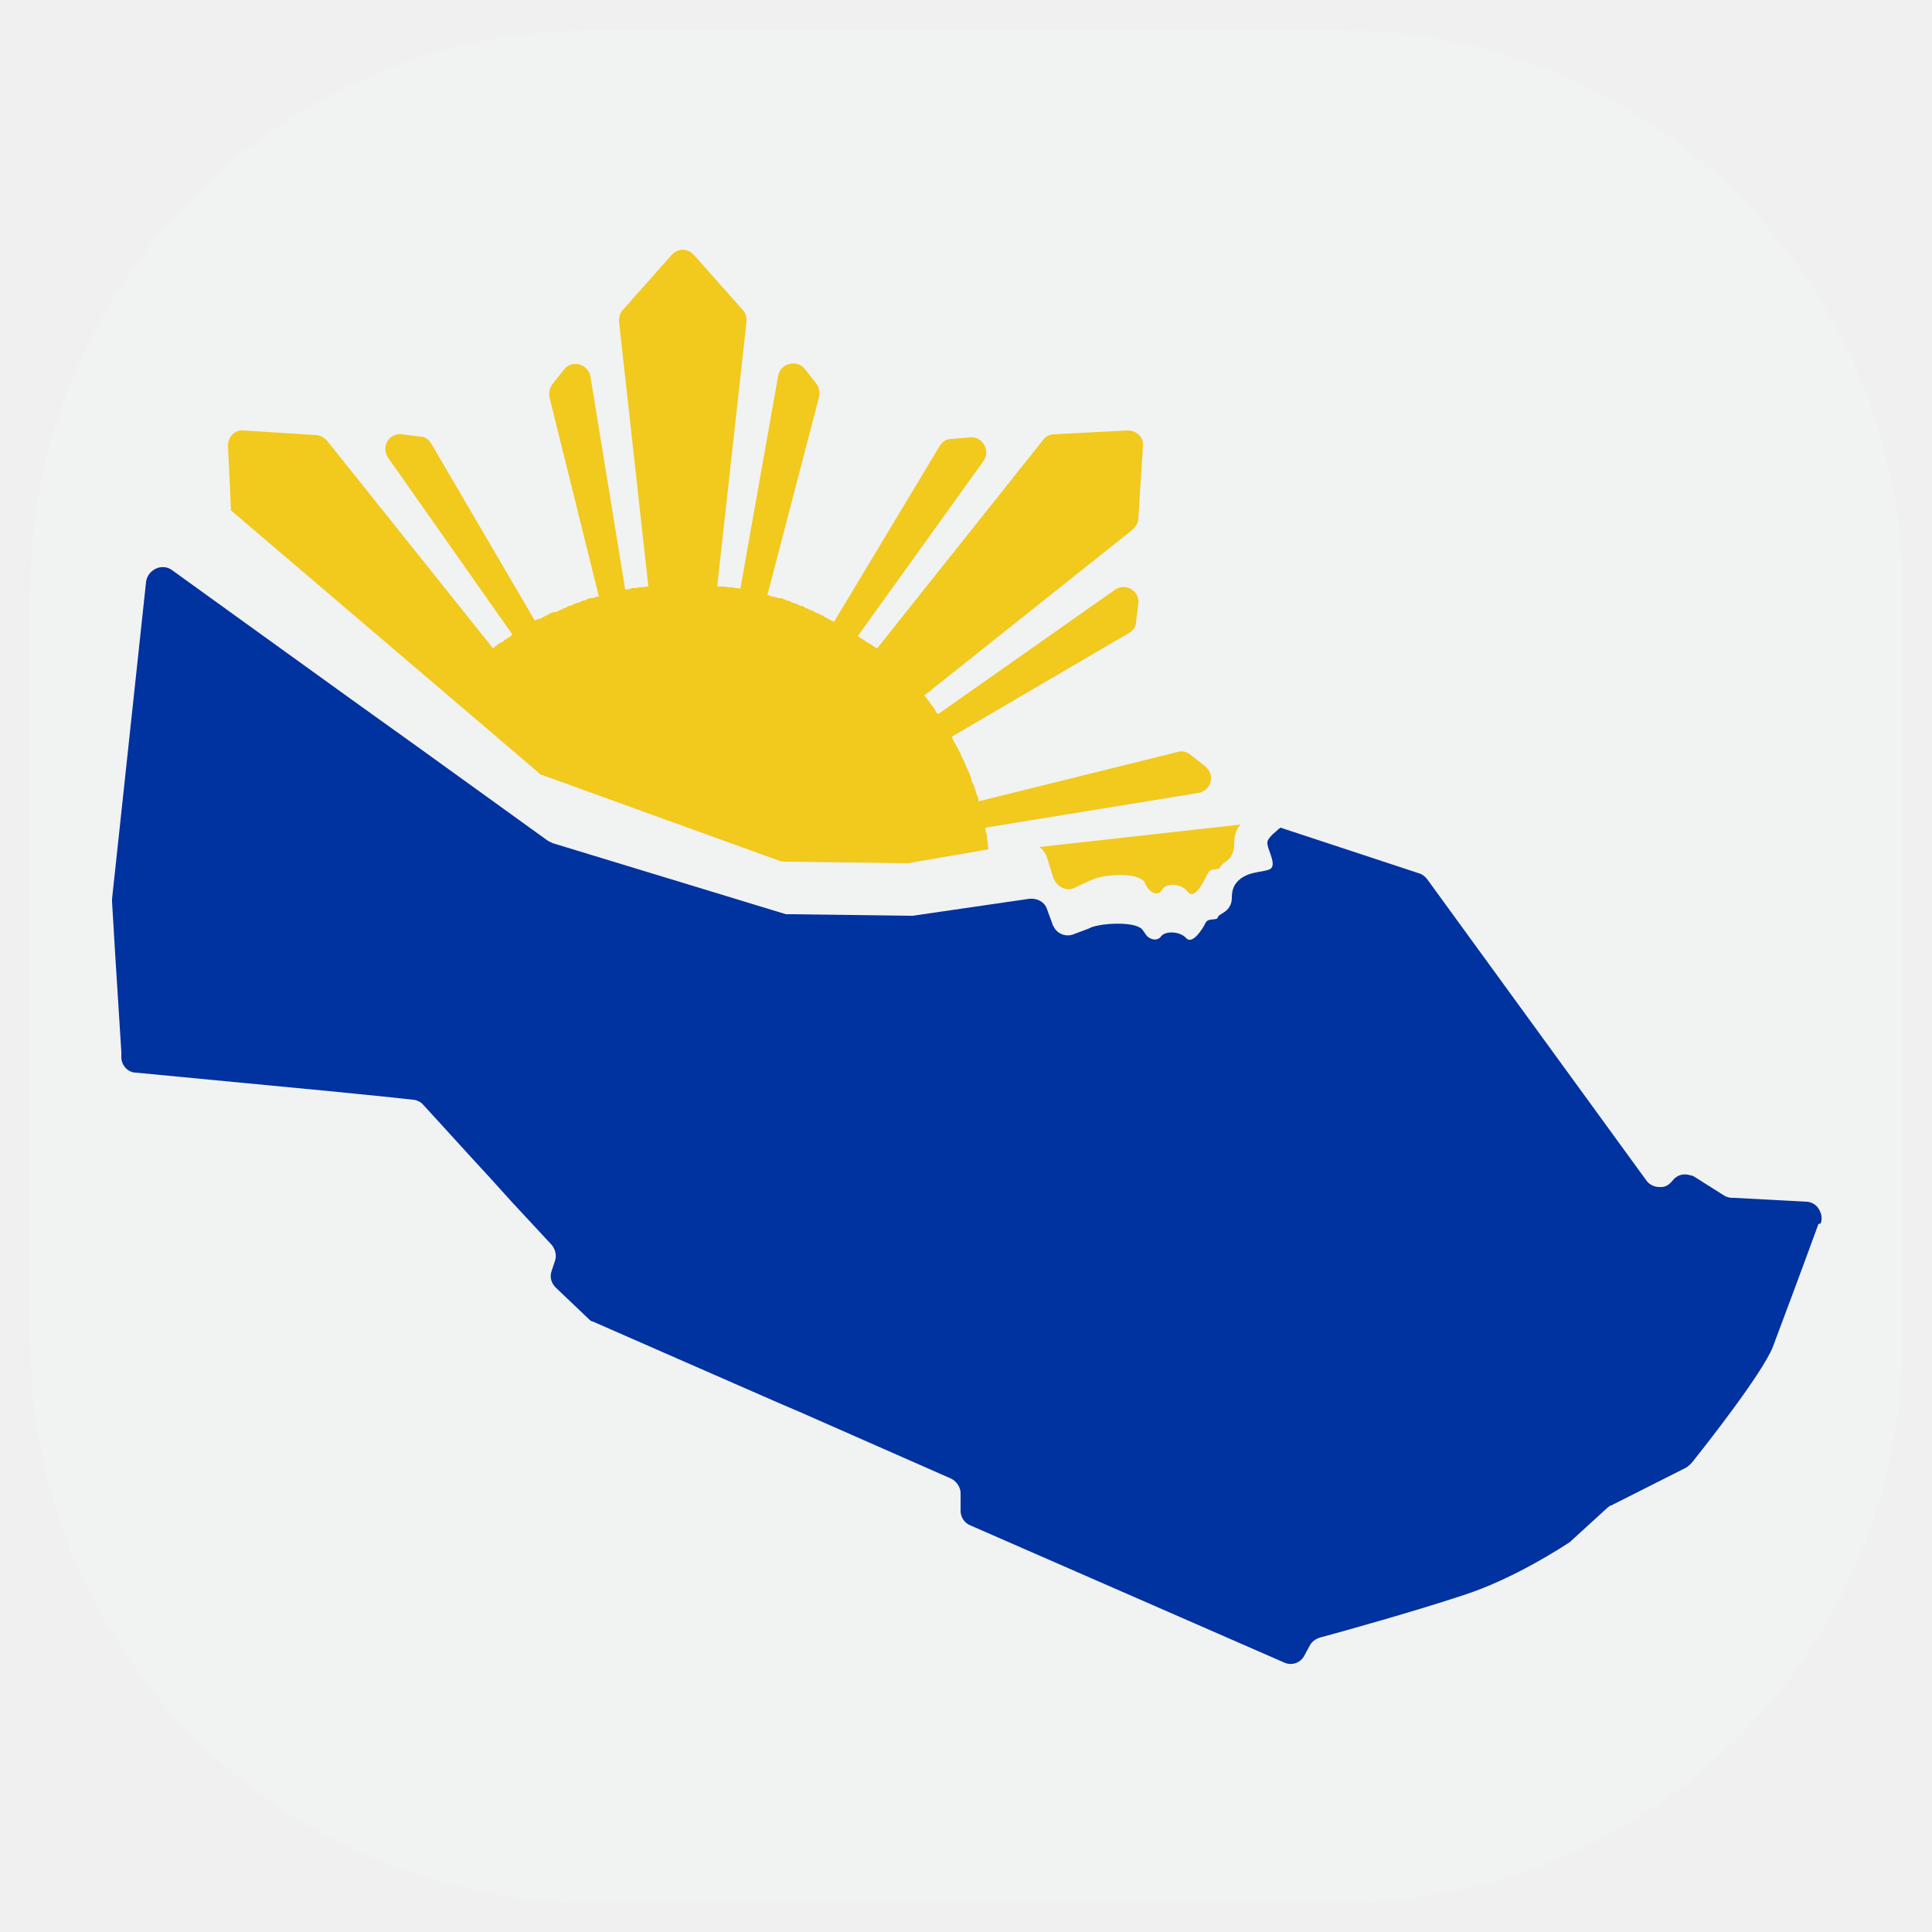
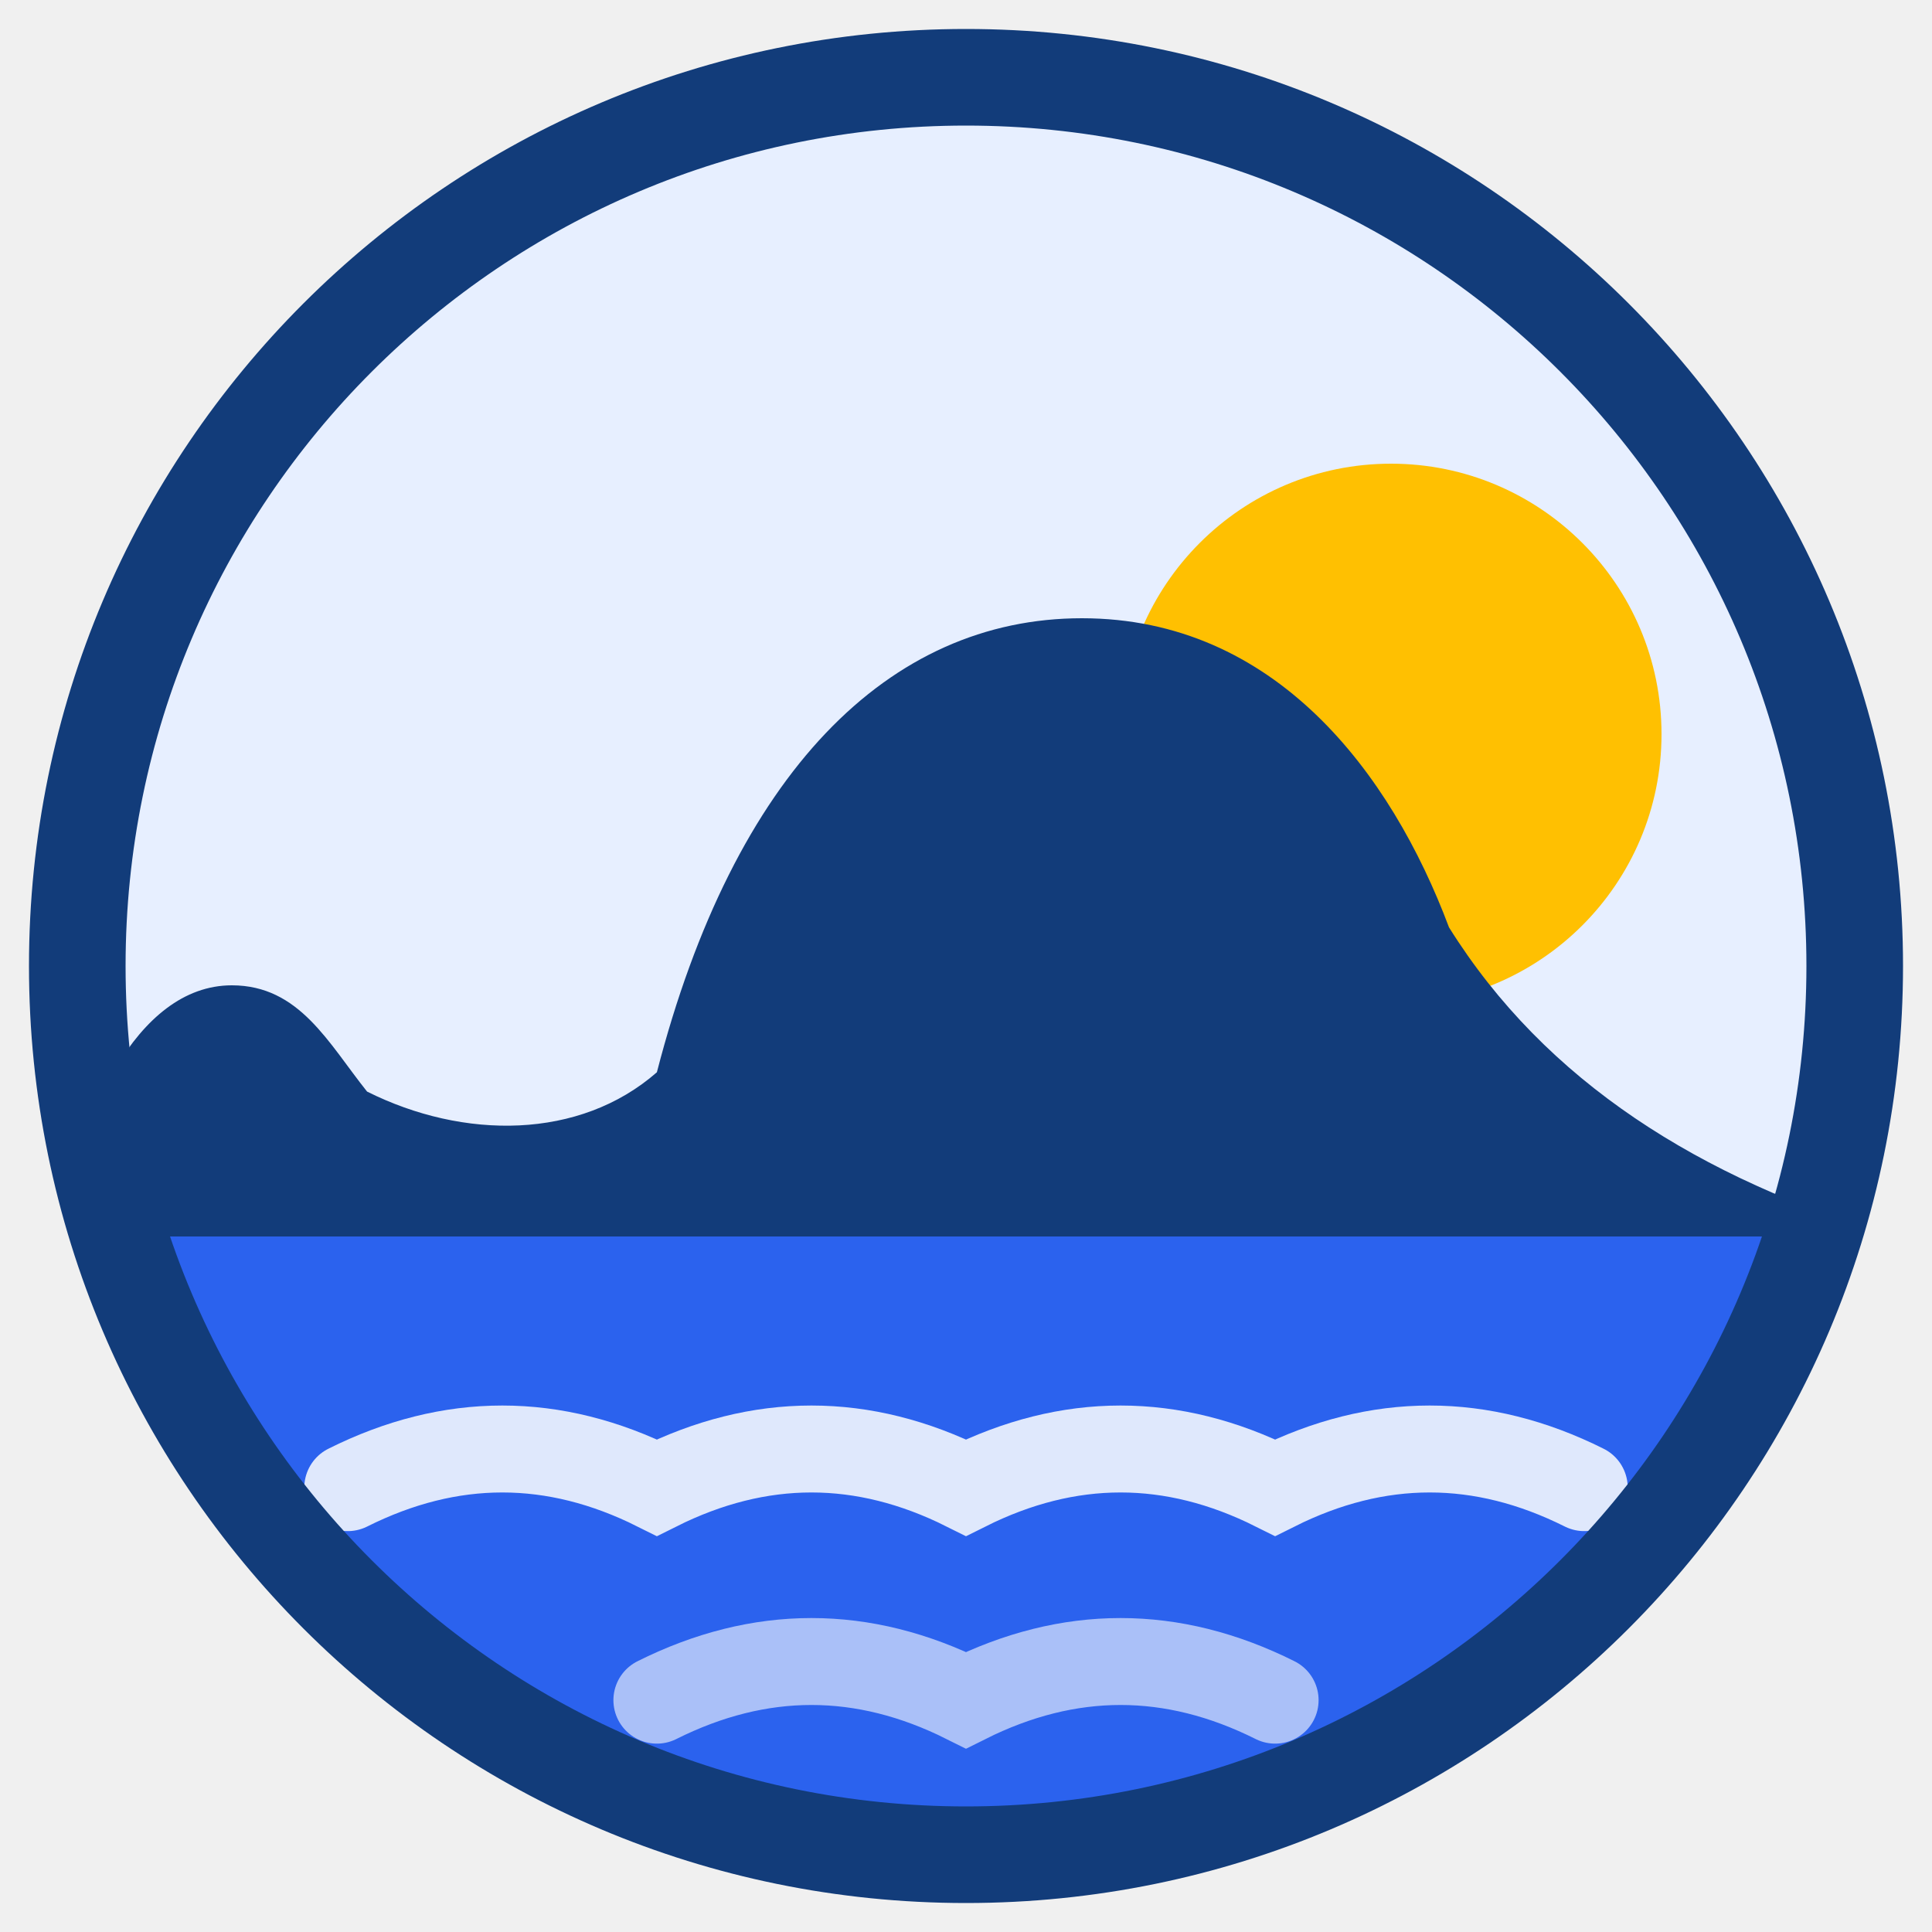
- <svg xmlns="http://www.w3.org/2000/svg" id="better-mati" version="1.1" viewBox="0 0 250 250">
+ <svg xmlns="http://www.w3.org/2000/svg" viewBox="0 0 100 100">
  <defs>
-     <style>
-       .st0 {
-         fill: #f2c91d;
-       }
- 
-       .st1 {
-         fill: #f1f2f2;
-       }
- 
-       .st2 {
-         fill: #0032a0;
-       }
-     </style>
+     <clipPath id="bm">
+       <circle cx="50" cy="50" r="46" />
+     </clipPath>
  </defs>
-   <rect class="st1" x="3.9" y="3.9" width="242.3" height="242.3" rx="72.8" ry="72.8" />
-   <g>
-     <path class="st0" d="M29.9,66.1l-.4-8.4c0-1.2.9-2.1,2-2l9.4.6c.5,0,1,.3,1.4.7l21.5,26.9c.1,0,.2-.2.3-.3,0,0,.1,0,.2-.1.2-.2.4-.3.6-.4,0,0,0,0,.2-.1.2-.2.5-.4.7-.5.2-.1.4-.3.5-.4l-16.1-22.9c-.9-1.4.1-3.2,1.8-3l2.4.3c.6,0,1.1.4,1.4.9l13.4,22.9c.1,0,.3-.2.4-.2,0,0,.1,0,.2,0,.3-.1.5-.3.8-.4.2-.1.5-.3.7-.4t0,0c0,0,.2,0,.3-.1,0,0,0,0,.1,0,0,0,.1,0,.2,0,.1,0,.3-.1.4-.2.2,0,.4-.2.7-.3.2,0,.4-.2.6-.3,0,0,0,0,.1,0,.2,0,.5-.2.7-.3,0,0,.2,0,.3-.1.3,0,.5-.2.8-.3.3,0,.5-.2.8-.3,0,0,.2,0,.3,0,.2,0,.4-.1.6-.2,0,0,.2,0,.3,0,0,0,0,0,0,0,0,0,0,0,0,0l-6.4-25.8c-.1-.6,0-1.2.4-1.7l1.5-1.9c1-1.3,3.1-.7,3.4.9l4.5,27.6h0c.3,0,.6-.1.9-.2,0,0,0,0,0,0,.3,0,.6,0,.9-.1.3,0,.6,0,.9-.1,0,0,.2,0,.3,0l-3.8-34.3c0-.5.1-1.1.5-1.5l6.3-7.1c.8-.9,2.1-.9,2.9,0l6.3,7.1c.4.4.5.9.5,1.5l-3.8,34.3c.2,0,.4,0,.6,0,.3,0,.6,0,.9.1.3,0,.6,0,.9.1,0,0,0,0,0,0,.2,0,.4,0,.6.1l4.9-27.6c.3-1.6,2.4-2.1,3.4-.9l1.5,1.9c.4.5.5,1.1.4,1.7l-6.7,25.7c.2,0,.4.1.6.2,0,0,0,0,0,0,.3,0,.5.1.8.2,0,0,.2,0,.3,0,.3,0,.5.2.8.3.3,0,.5.2.8.3,0,0,.2,0,.3.1.2,0,.4.2.7.3,0,0,0,0,.1,0,.2,0,.4.2.6.3.2,0,.4.2.7.3.2,0,.4.2.6.3.2,0,.3.1.5.2.2.1.5.2.7.4.3.1.5.3.8.4.1,0,.2.1.3.2l13.7-22.8c.3-.5.8-.9,1.5-.9l2.4-.2c1.6-.2,2.7,1.7,1.8,3l-16.3,22.7h0c.3.2.5.4.8.5.2.2.5.4.7.5,0,0,.1,0,.2.1.2.1.4.3.6.4,0,0,.1,0,.2.1,0,0,0,0,0,0t0,0l21.5-27c.3-.4.8-.7,1.4-.7l9.5-.5c1.2,0,2.1.9,2,2l-.6,9.4c0,.5-.3,1-.7,1.4l-27,21.5c0,.1.2.2.3.3,0,0,0,0,.1.2.2.2.4.5.5.7.2.2.4.5.5.7,0,0,0,0,0,0,.1.2.2.4.4.5h0l22.9-16.1c1.3-.9,3.2.1,3,1.8l-.3,2.4c0,.6-.4,1.1-.9,1.4l-22.9,13.4c0,0,0,.2.1.3,0,0,0,.2.1.3.1.2.3.5.4.7,0,0,.1.2.2.3,0,.2.2.4.3.6,0,0,0,0,0,.1.1.2.2.5.4.8.1.2.2.5.3.7,0,.1.1.3.2.4,0,.2.2.4.3.7,0,0,0,0,0,0,0,.2.2.4.2.7,0,.2.2.5.3.7.1.3.2.6.3.9,0,.3.2.5.3.8,0,0,0,.1,0,.2,0,0,0,.1,0,.2l25.8-6.4c.6-.2,1.2,0,1.7.4l1.9,1.5c1.3,1.1.7,3.1-.9,3.4l-27.6,4.5h0c0,.4.1.7.2.9,0,0,0,0,0,0,0,.3,0,.6.1.9,0,.3,0,.6.1.9,0,0,0,0,0,.1l-10.4,1.8c-.1,0-.2,0-.3,0l-15.7-.2c-.2,0-.4,0-.6-.1l-30.7-11.1c-.2,0-.4-.2-.6-.4l-40-34.1Z" />
-     <path class="st0" d="M148.2,114.3c-.7-1.5-5.2-1.2-6.8-.5-.7.3-1.6.7-2.4,1.1-1.1.5-2.4-.2-2.8-1.6l-.7-2.3c-.2-.6-.6-1.1-1-1.4l26-2.9c-.7.8-.8,1.8-.8,2.6,0,.9-.4,1.8-1.1,2.2-.3.2-.6.5-.7.7-.2.5-1.2,0-1.6.8-.4.8-1.7,3.6-2.6,2.4-.8-1.1-2.8-1.2-3.3-.3s-1.6.6-2.3-.9Z" />
-     <path class="st2" d="M235.3,158.4c-1.6,4.4-4.8,13-5.9,15.9-1.4,3.5-8.9,13-10.5,15-.2.2-.4.4-.7.6l-9.7,4.9c-.2,0-.3.2-.5.3l-4.6,4.2c0,0-.1.1-.2.2-.9.6-7.3,4.8-13.8,6.9-6,2-15.6,4.7-18.6,5.5-.6.2-1,.5-1.3,1l-.7,1.3c-.5,1-1.7,1.4-2.7.9l-40.5-17.7c-.8-.3-1.3-1.1-1.3-1.9v-2.3c0-.8-.6-1.6-1.3-1.9l-19.3-8.5-2.8-1.2-4.8-2.1-13.7-6-4.1-1.8-1.6-.7c-.2,0-.4-.2-.6-.4l-2.1-2-2.1-2c-.6-.6-.8-1.4-.5-2.2l.4-1.2c.3-.8,0-1.6-.4-2.1l-5.2-5.6-2.8-3.1-2.3-2.5-4.1-4.5-2.2-2.4c0,0-.2-.2-.3-.3-.3-.2-.7-.4-1.1-.4l-3.7-.4-7-.7-25.1-2.4c-1,0-1.9-.9-1.9-2v-.7s-.8-12.7-.8-12.7l-.4-6.7c0-.1,0-.2,0-.4l1-9.3,3.4-31.7c.2-1.6,2.1-2.5,3.4-1.5l7.9,5.7,16.1,11.6,7.4,5.3,17.2,12.4c.2.1.4.2.6.3l30.2,9.2c.2,0,.4,0,.6,0l15.5.2c.1,0,.2,0,.3,0l15.1-2.2c1-.1,2,.4,2.3,1.4l.7,1.9c0,0,0,.2.1.2.4,1,1.6,1.5,2.6,1.1.5-.2,1.1-.4,1.6-.6.3-.1.5-.2.7-.3,1.6-.6,6-.8,6.7.4.2.3.4.6.6.8.5.4,1.1.5,1.5.2,0,0,.2-.1.2-.2.6-.8,2.5-.7,3.3.2.8.9,2.2-1.3,2.5-2,.4-.7,1.4-.2,1.6-.7,0-.2.4-.4.7-.6.7-.4,1.1-1.1,1.1-1.9,0-.7.1-1.6.9-2.3,1.5-1.4,3.9-.9,4.3-1.7.4-.8-.7-2.5-.6-3.2,0-.4.6-1,1.1-1.4.3-.3.6-.5.6-.5l17.9,5.9c.4.1.8.4,1.1.8l28.3,38.9c.4.6,1.1.9,1.7.9s.2,0,.3,0c.5,0,1-.3,1.4-.8.6-.8,1.5-1,2.4-.7.2,0,.3.1.5.2l3.8,2.4c.3.2.7.3,1.1.3h.2s9.3.5,9.3.5c.6,0,1.1.3,1.4.6.5.6.8,1.4.5,2.2Z" />
+   <g clip-path="url(#bm)">
+     <rect width="100" height="100" fill="#e7efff" />
+     <circle cx="72" cy="38" r="14" fill="#ffc001" />
+     <path d="M0 64 H100 V100 H0 Z" fill="#2b62ee" />
+     <g>
+       <path d="M3 72 C4 66 7 59 12 59 C15.5 59 17 62 19 64.5 C24 67 30 67 34 63.5 C38 48 46 40 56 40 C66 40 72 48 75 56 C80 64 88 69 98 72 Z" transform="translate(0,-8)" fill="#123c7a" />
+       <path d="M18 77 q8 -4 16 0 q8 -4 16 0 q8 -4 16 0 q8 -4 16 0" fill="none" stroke="#fff" stroke-opacity=".85" stroke-width="4.5" stroke-linecap="round" />
+       <path d="M34 88 q8 -4 16 0 q8 -4 16 0" fill="none" stroke="#fff" stroke-opacity=".6" stroke-width="4.5" stroke-linecap="round" />
+     </g>
  </g>
+   <circle cx="50" cy="50" r="46" fill="none" stroke="#123c7a" stroke-width="5" />
</svg>
